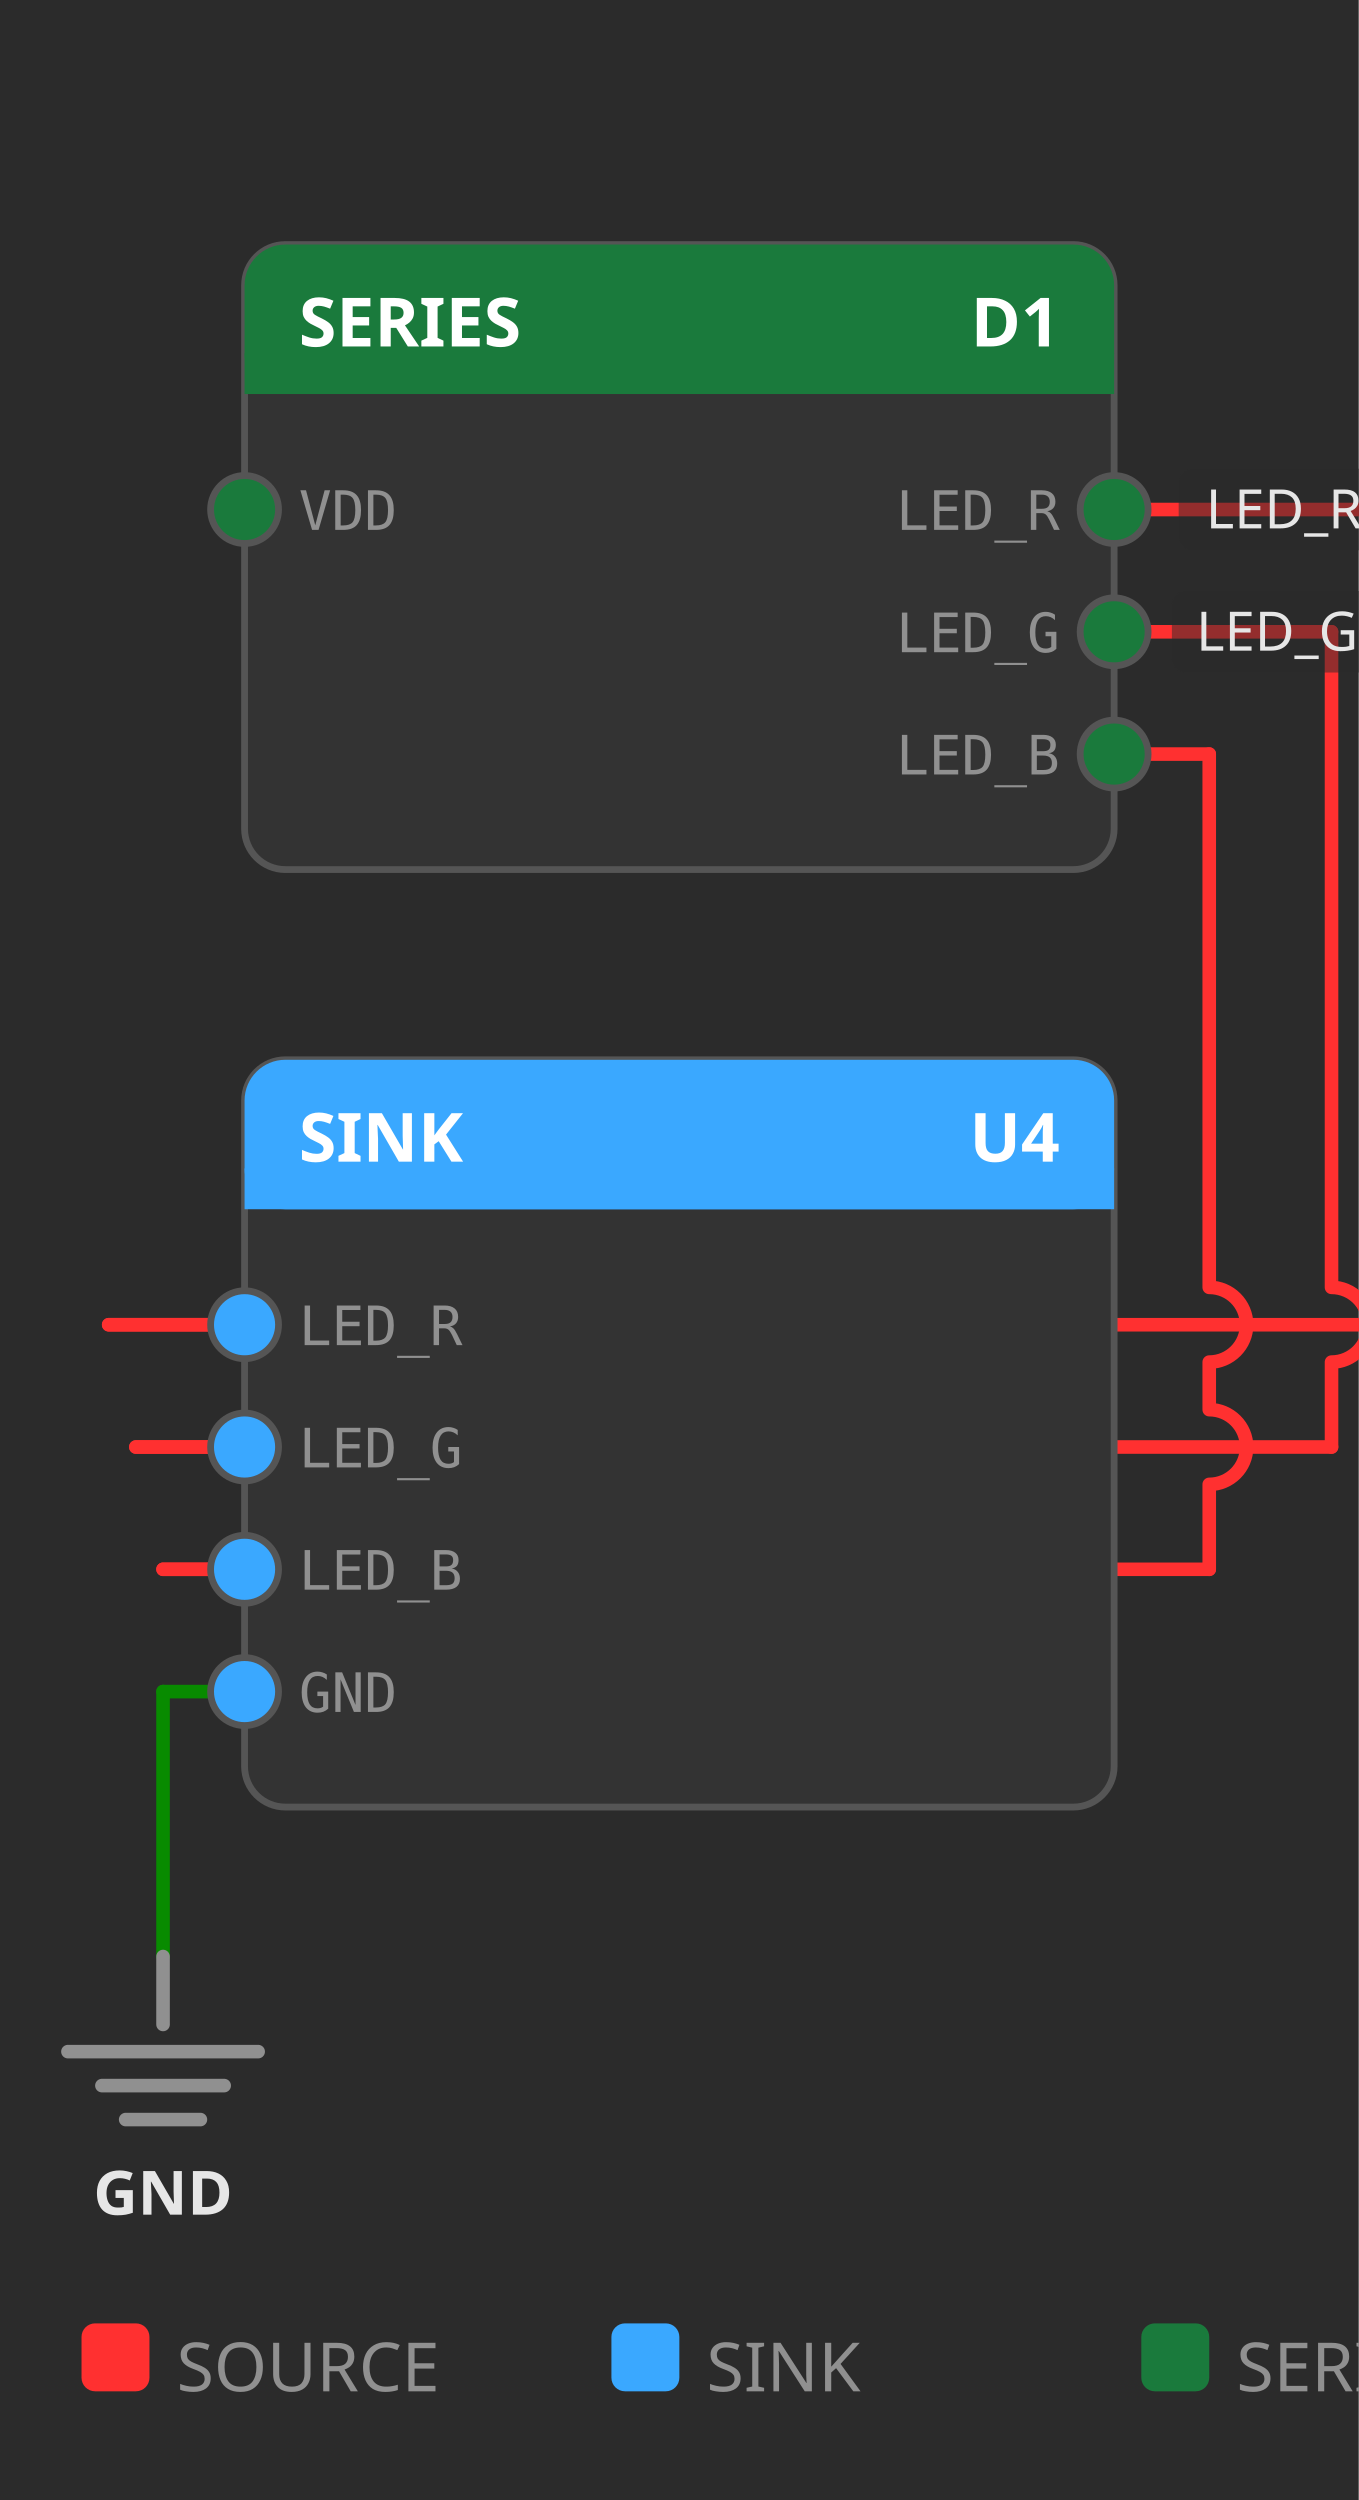
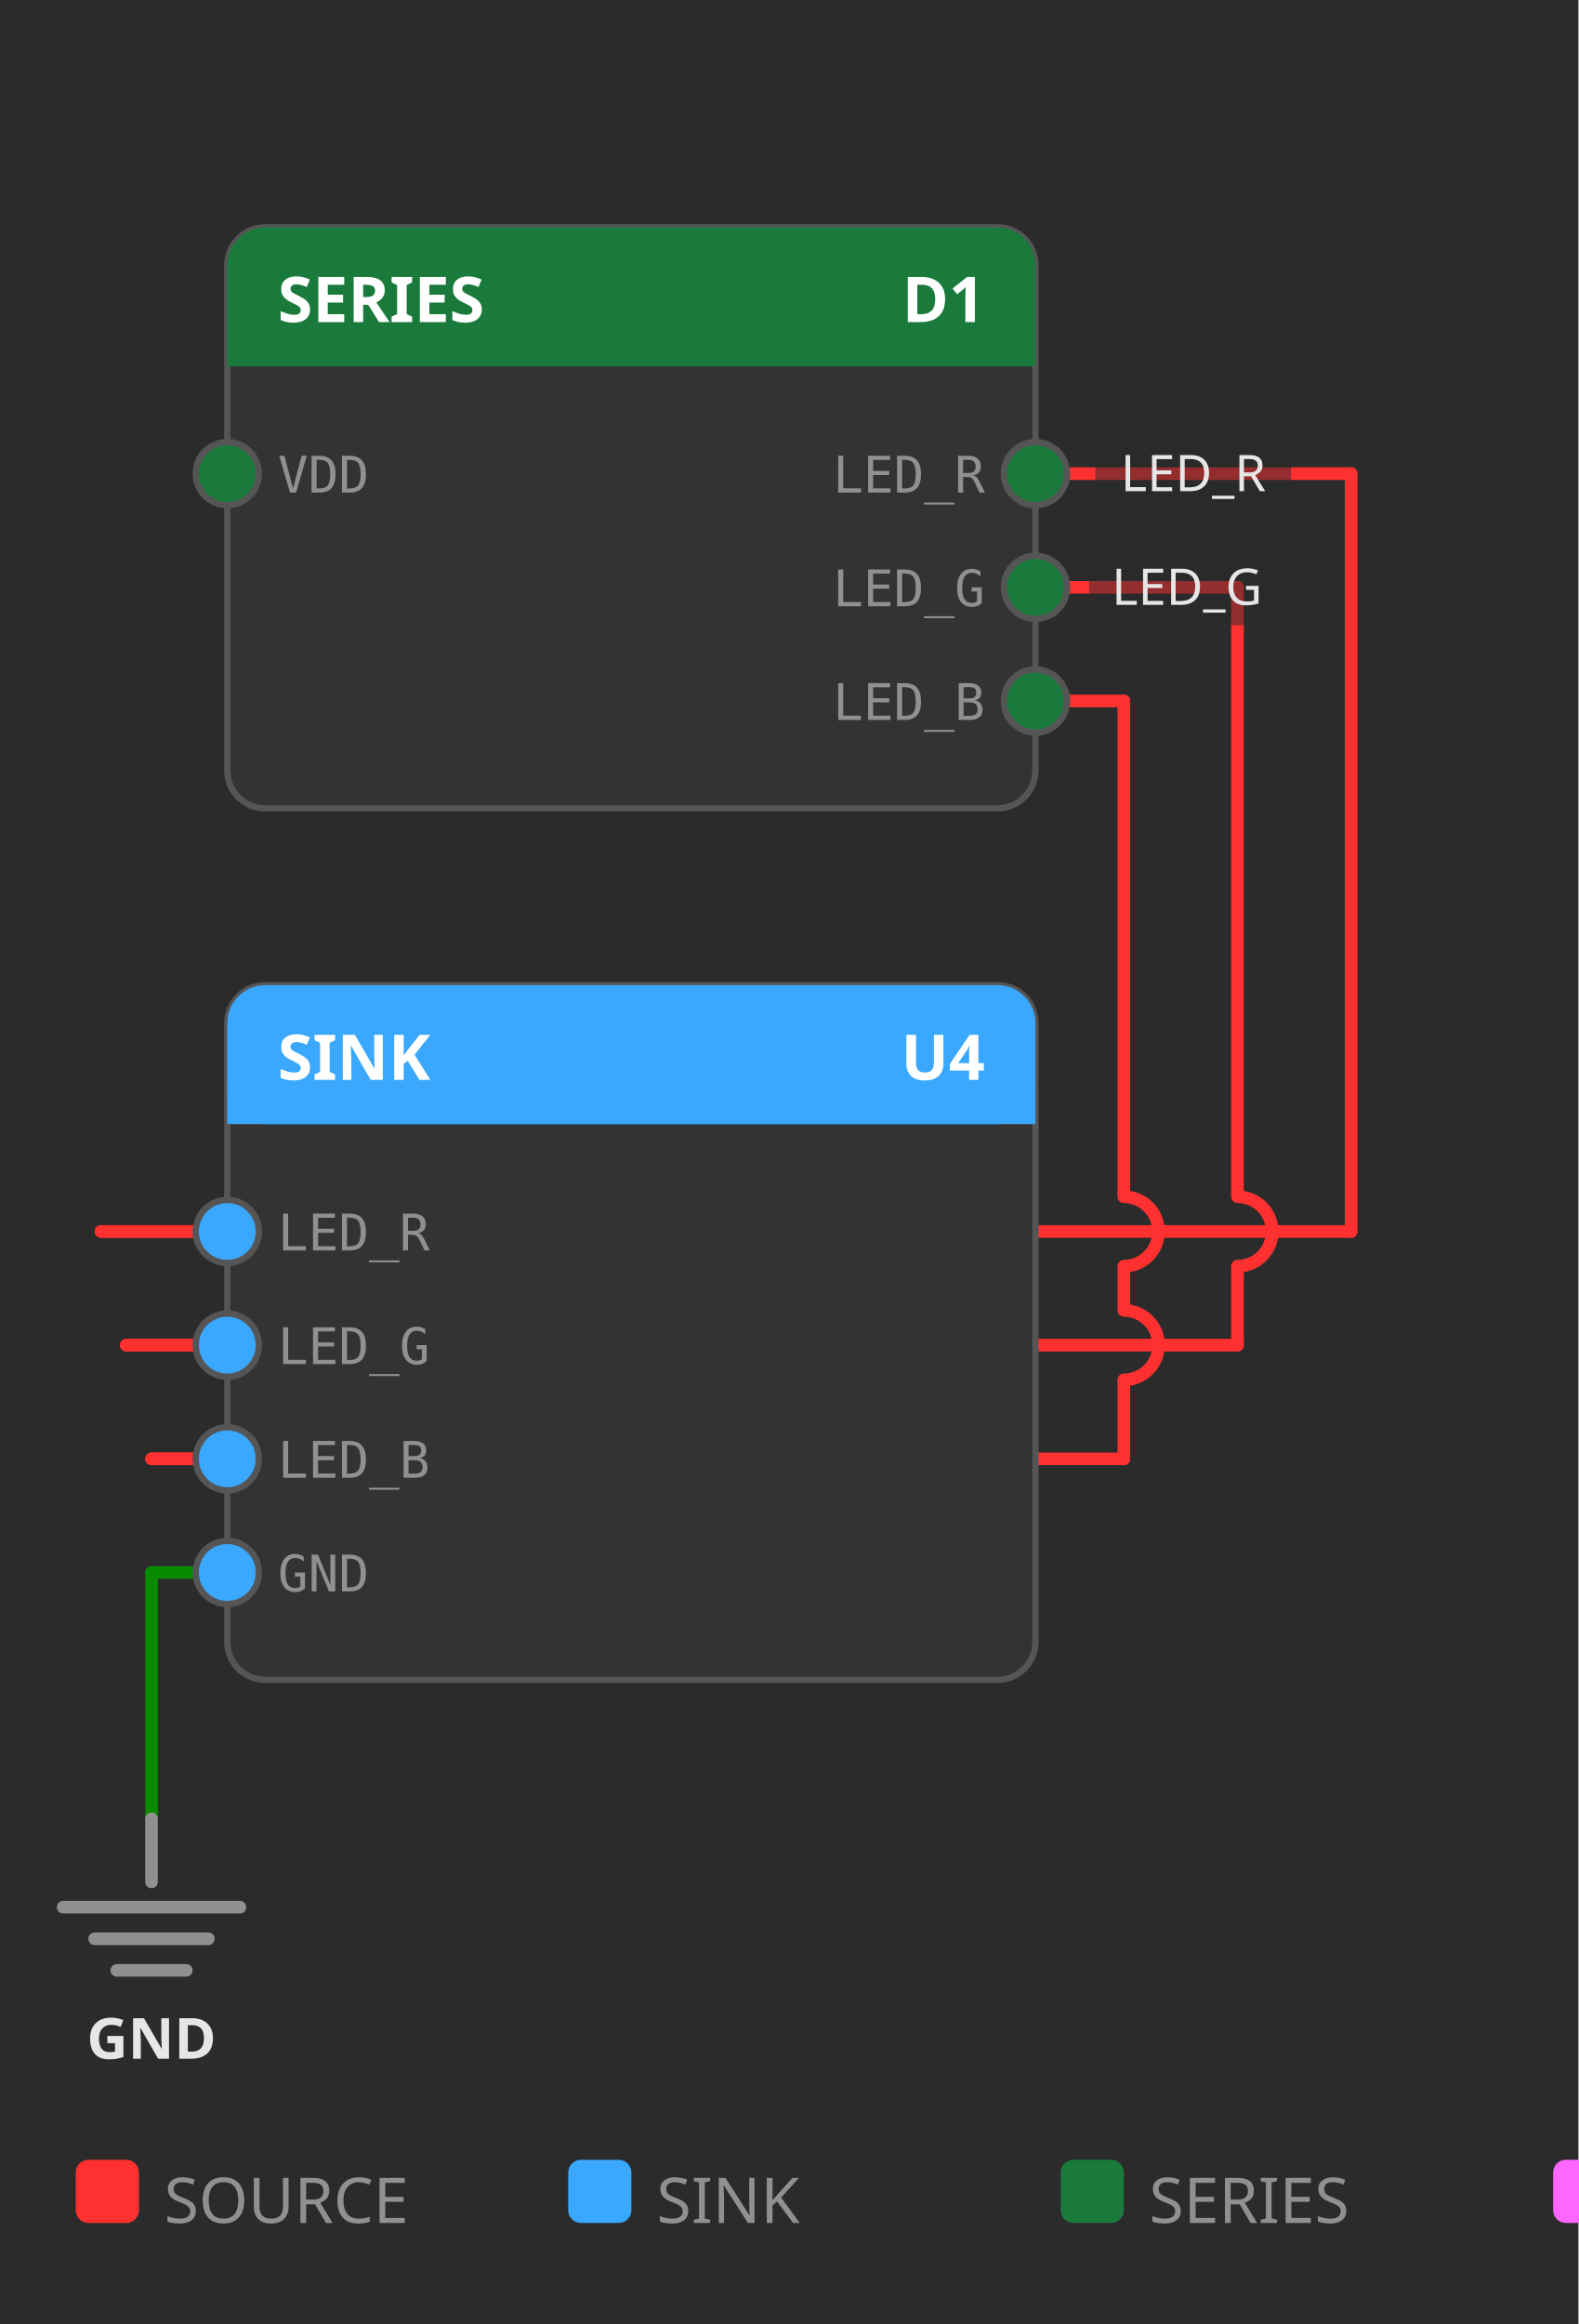
- <svg xmlns="http://www.w3.org/2000/svg" width="200" height="368" viewBox="0 0 200 368">
+ <svg xmlns="http://www.w3.org/2000/svg" width="250" height="368" viewBox="0 0 250 368">
  <rect width="100%" height="100%" fill="#2b2b2b" />
  <line x1="164" y1="111" x2="178" y2="111" stroke="#ff3030" stroke-width="2" stroke-linecap="round" />
  <line x1="24" y1="231" x2="178" y2="231" stroke="#ff3030" stroke-width="2" stroke-linecap="round" />
  <line x1="24" y1="231" x2="36" y2="231" stroke="#ff3030" stroke-width="2" stroke-linecap="round" />
  <line x1="164" y1="93" x2="196" y2="93" stroke="#ff3030" stroke-width="2" stroke-linecap="round" />
  <line x1="20" y1="213" x2="196" y2="213" stroke="#ff3030" stroke-width="2" stroke-linecap="round" />
  <line x1="20" y1="213" x2="36" y2="213" stroke="#ff3030" stroke-width="2" stroke-linecap="round" />
  <line x1="164" y1="75" x2="214" y2="75" stroke="#ff3030" stroke-width="2" stroke-linecap="round" />
  <line x1="16" y1="195" x2="214" y2="195" stroke="#ff3030" stroke-width="2" stroke-linecap="round" />
  <line x1="16" y1="195" x2="36" y2="195" stroke="#ff3030" stroke-width="2" stroke-linecap="round" />
  <line x1="24" y1="249" x2="36" y2="249" stroke="#088b00" stroke-width="2" stroke-linecap="round" />
  <path d="M 178,111 V 189.5 A 5.5,5.5 0 0 1 178,200.5 V 207.5 A 5.5,5.5 0 0 1 178,218.5 V 231" fill="none" stroke="#ff3030" stroke-width="2" stroke-linecap="round" stroke-linejoin="round" />
  <path d="M 196,93 V 189.5 A 5.5,5.5 0 0 1 196,200.5 V 213" fill="none" stroke="#ff3030" stroke-width="2" stroke-linecap="round" stroke-linejoin="round" />
  <path d="M 214,75 V 195" fill="none" stroke="#ff3030" stroke-width="2" stroke-linecap="round" stroke-linejoin="round" />
  <path d="M 24,249 V 288" fill="none" stroke="#088b00" stroke-width="2" stroke-linecap="round" stroke-linejoin="round" />
  <line x1="24" y1="288" x2="24" y2="298" stroke="#909090" stroke-width="2" stroke-linecap="round" />
  <line x1="10" y1="302" x2="38" y2="302" stroke="#909090" stroke-width="2" stroke-linecap="round" />
  <line x1="15" y1="307" x2="33" y2="307" stroke="#909090" stroke-width="2" stroke-linecap="round" />
  <line x1="18.5" y1="312" x2="29.5" y2="312" stroke="#909090" stroke-width="2" stroke-linecap="round" />
  <text x="24" y="326" text-anchor="middle" fill="#e6e6e6" font-family="Segoe UI,sans-serif" font-size="9" font-weight="600">GND</text>
  <rect class="topo-hit" data-label="D1" x="36" y="36" width="128" height="92" rx="6" fill="#333333" stroke="#555555" stroke-width="1" />
  <rect x="36" y="36" width="128" height="22" rx="6" fill="#1a7a3c" />
  <rect x="36" y="52" width="128" height="6" fill="#1a7a3c" />
  <text x="44" y="51" fill="#ffffff" font-family="Segoe UI,sans-serif" font-size="10" font-weight="600">SERIES</text>
  <text x="156" y="51" fill="#ffffff" text-anchor="end" font-family="Segoe UI,sans-serif" font-size="10" font-weight="600">D1</text>
  <circle cx="36" cy="75" r="5" fill="#1a7a3c" stroke="#555555" stroke-width="1" />
  <text x="44" y="78" text-anchor="start" fill="#909090" font-family="Consolas,monospace" font-size="8">VDD</text>
  <circle cx="164" cy="75" r="5" fill="#1a7a3c" stroke="#555555" stroke-width="1" />
  <text x="156" y="78" text-anchor="end" fill="#909090" font-family="Consolas,monospace" font-size="8">LED_R</text>
  <circle cx="164" cy="93" r="5" fill="#1a7a3c" stroke="#555555" stroke-width="1" />
  <text x="156" y="96" text-anchor="end" fill="#909090" font-family="Consolas,monospace" font-size="8">LED_G</text>
  <circle cx="164" cy="111" r="5" fill="#1a7a3c" stroke="#555555" stroke-width="1" />
  <text x="156" y="114" text-anchor="end" fill="#909090" font-family="Consolas,monospace" font-size="8">LED_B</text>
  <rect class="topo-hit" data-label="U4" x="36" y="156" width="128" height="110" rx="6" fill="#333333" stroke="#555555" stroke-width="1" />
  <rect x="36" y="156" width="128" height="22" rx="6" fill="#3aa8ff" />
  <rect x="36" y="172" width="128" height="6" fill="#3aa8ff" />
  <text x="44" y="171" fill="#ffffff" font-family="Segoe UI,sans-serif" font-size="10" font-weight="600">SINK</text>
  <text x="156" y="171" fill="#ffffff" text-anchor="end" font-family="Segoe UI,sans-serif" font-size="10" font-weight="600">U4</text>
  <circle cx="36" cy="195" r="5" fill="#3aa8ff" stroke="#555555" stroke-width="1" />
  <text x="44" y="198" text-anchor="start" fill="#909090" font-family="Consolas,monospace" font-size="8">LED_R</text>
  <circle cx="36" cy="213" r="5" fill="#3aa8ff" stroke="#555555" stroke-width="1" />
  <text x="44" y="216" text-anchor="start" fill="#909090" font-family="Consolas,monospace" font-size="8">LED_G</text>
  <circle cx="36" cy="231" r="5" fill="#3aa8ff" stroke="#555555" stroke-width="1" />
  <text x="44" y="234" text-anchor="start" fill="#909090" font-family="Consolas,monospace" font-size="8">LED_B</text>
  <circle cx="36" cy="249" r="5" fill="#3aa8ff" stroke="#555555" stroke-width="1" />
  <text x="44" y="252" text-anchor="start" fill="#909090" font-family="Consolas,monospace" font-size="8">GND</text>
  <rect x="172.5" y="87" width="31" height="12" fill="#2b2b2b" fill-opacity="0.5" stroke="none" rx="2" />
  <text x="188" y="93" text-anchor="middle" dominant-baseline="middle" fill="#e6e6e6" font-family="Segoe UI,sans-serif" font-size="8">LED_G</text>
  <rect x="173.5" y="69" width="31" height="12" fill="#2b2b2b" fill-opacity="0.5" stroke="none" rx="2" />
  <text x="189" y="75" text-anchor="middle" dominant-baseline="middle" fill="#e6e6e6" font-family="Segoe UI,sans-serif" font-size="8">LED_R</text>
  <rect x="12" y="342" width="10" height="10" rx="2" fill="#ff3030" />
  <text x="26" y="352" fill="#909090" font-family="Segoe UI,sans-serif" font-size="10">SOURCE</text>
  <rect x="90" y="342" width="10" height="10" rx="2" fill="#3aa8ff" />
  <text x="104" y="352" fill="#909090" font-family="Segoe UI,sans-serif" font-size="10">SINK</text>
  <rect x="168" y="342" width="10" height="10" rx="2" fill="#1a7a3c" />
  <text x="182" y="352" fill="#909090" font-family="Segoe UI,sans-serif" font-size="10">SERIES</text>
  <rect x="246" y="342" width="10" height="10" rx="2" fill="#ff66ff" />
  <text x="260" y="352" fill="#909090" font-family="Segoe UI,sans-serif" font-size="10">REGULATOR</text>
  <line x1="324" y1="348" x2="342" y2="348" stroke="#909090" stroke-width="2" stroke-dasharray="5 4" />
  <text x="348" y="352" fill="#909090" font-family="Segoe UI,sans-serif" font-size="10">extern</text>
</svg>
